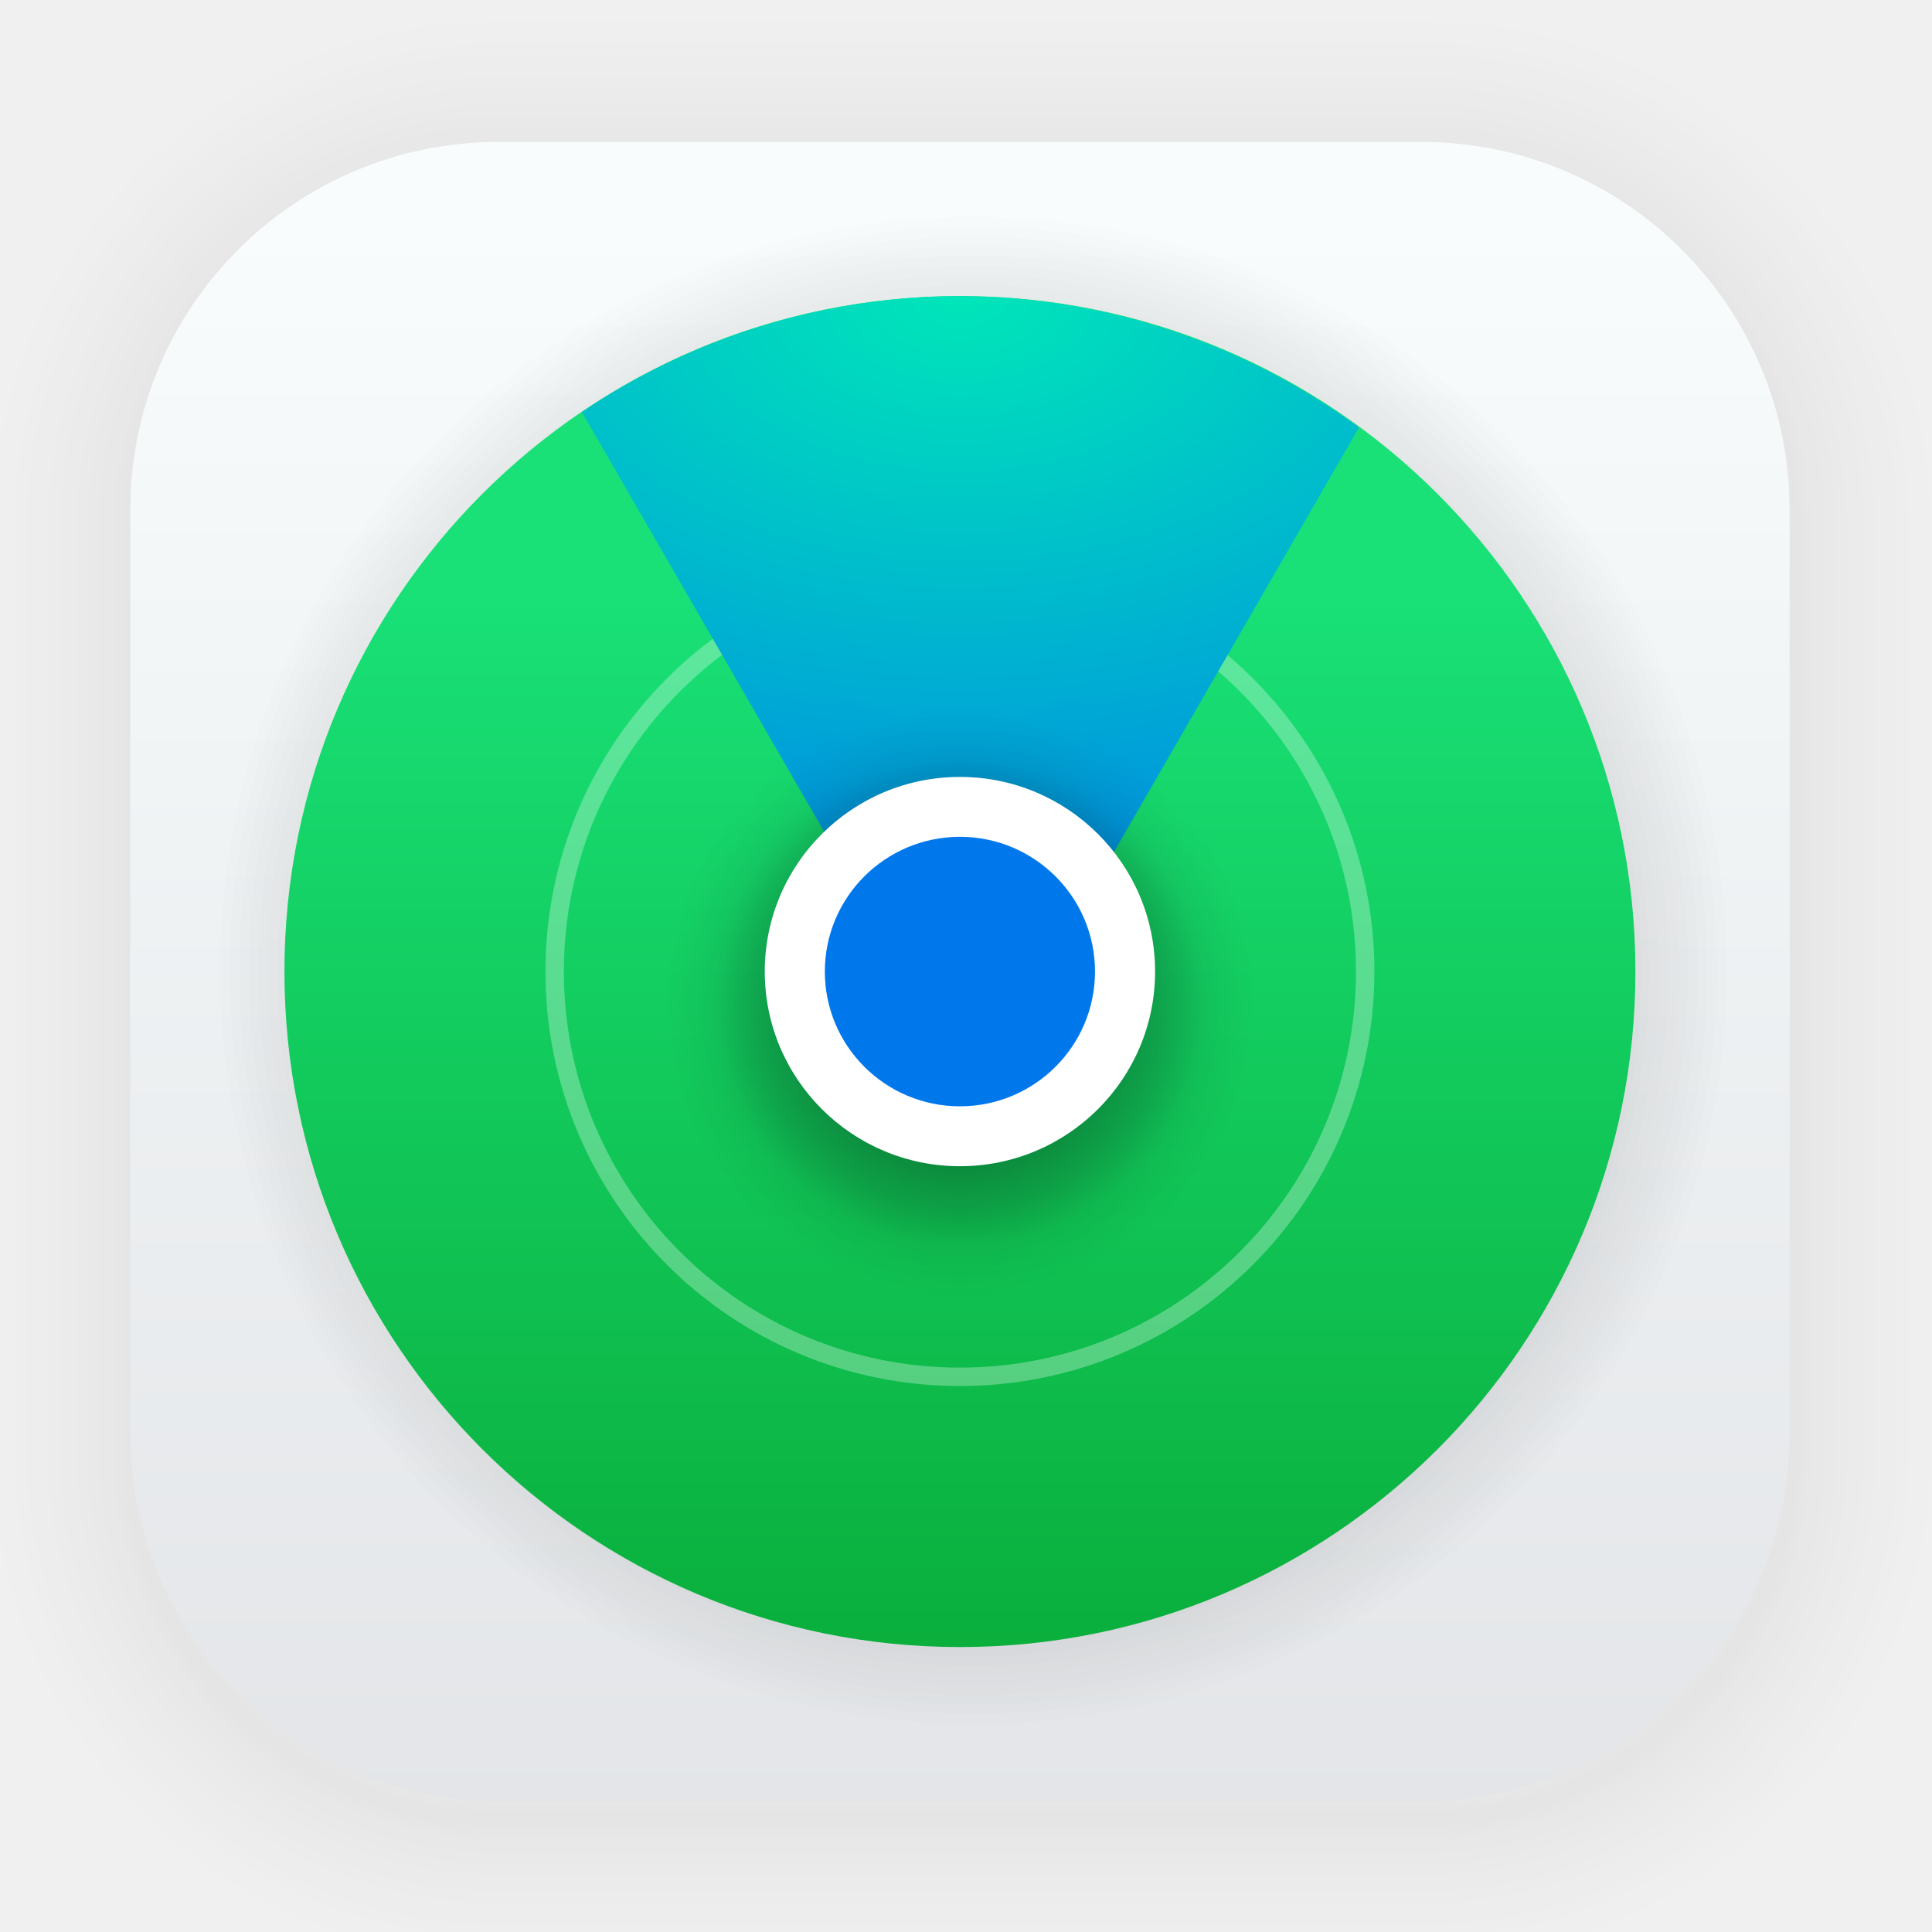
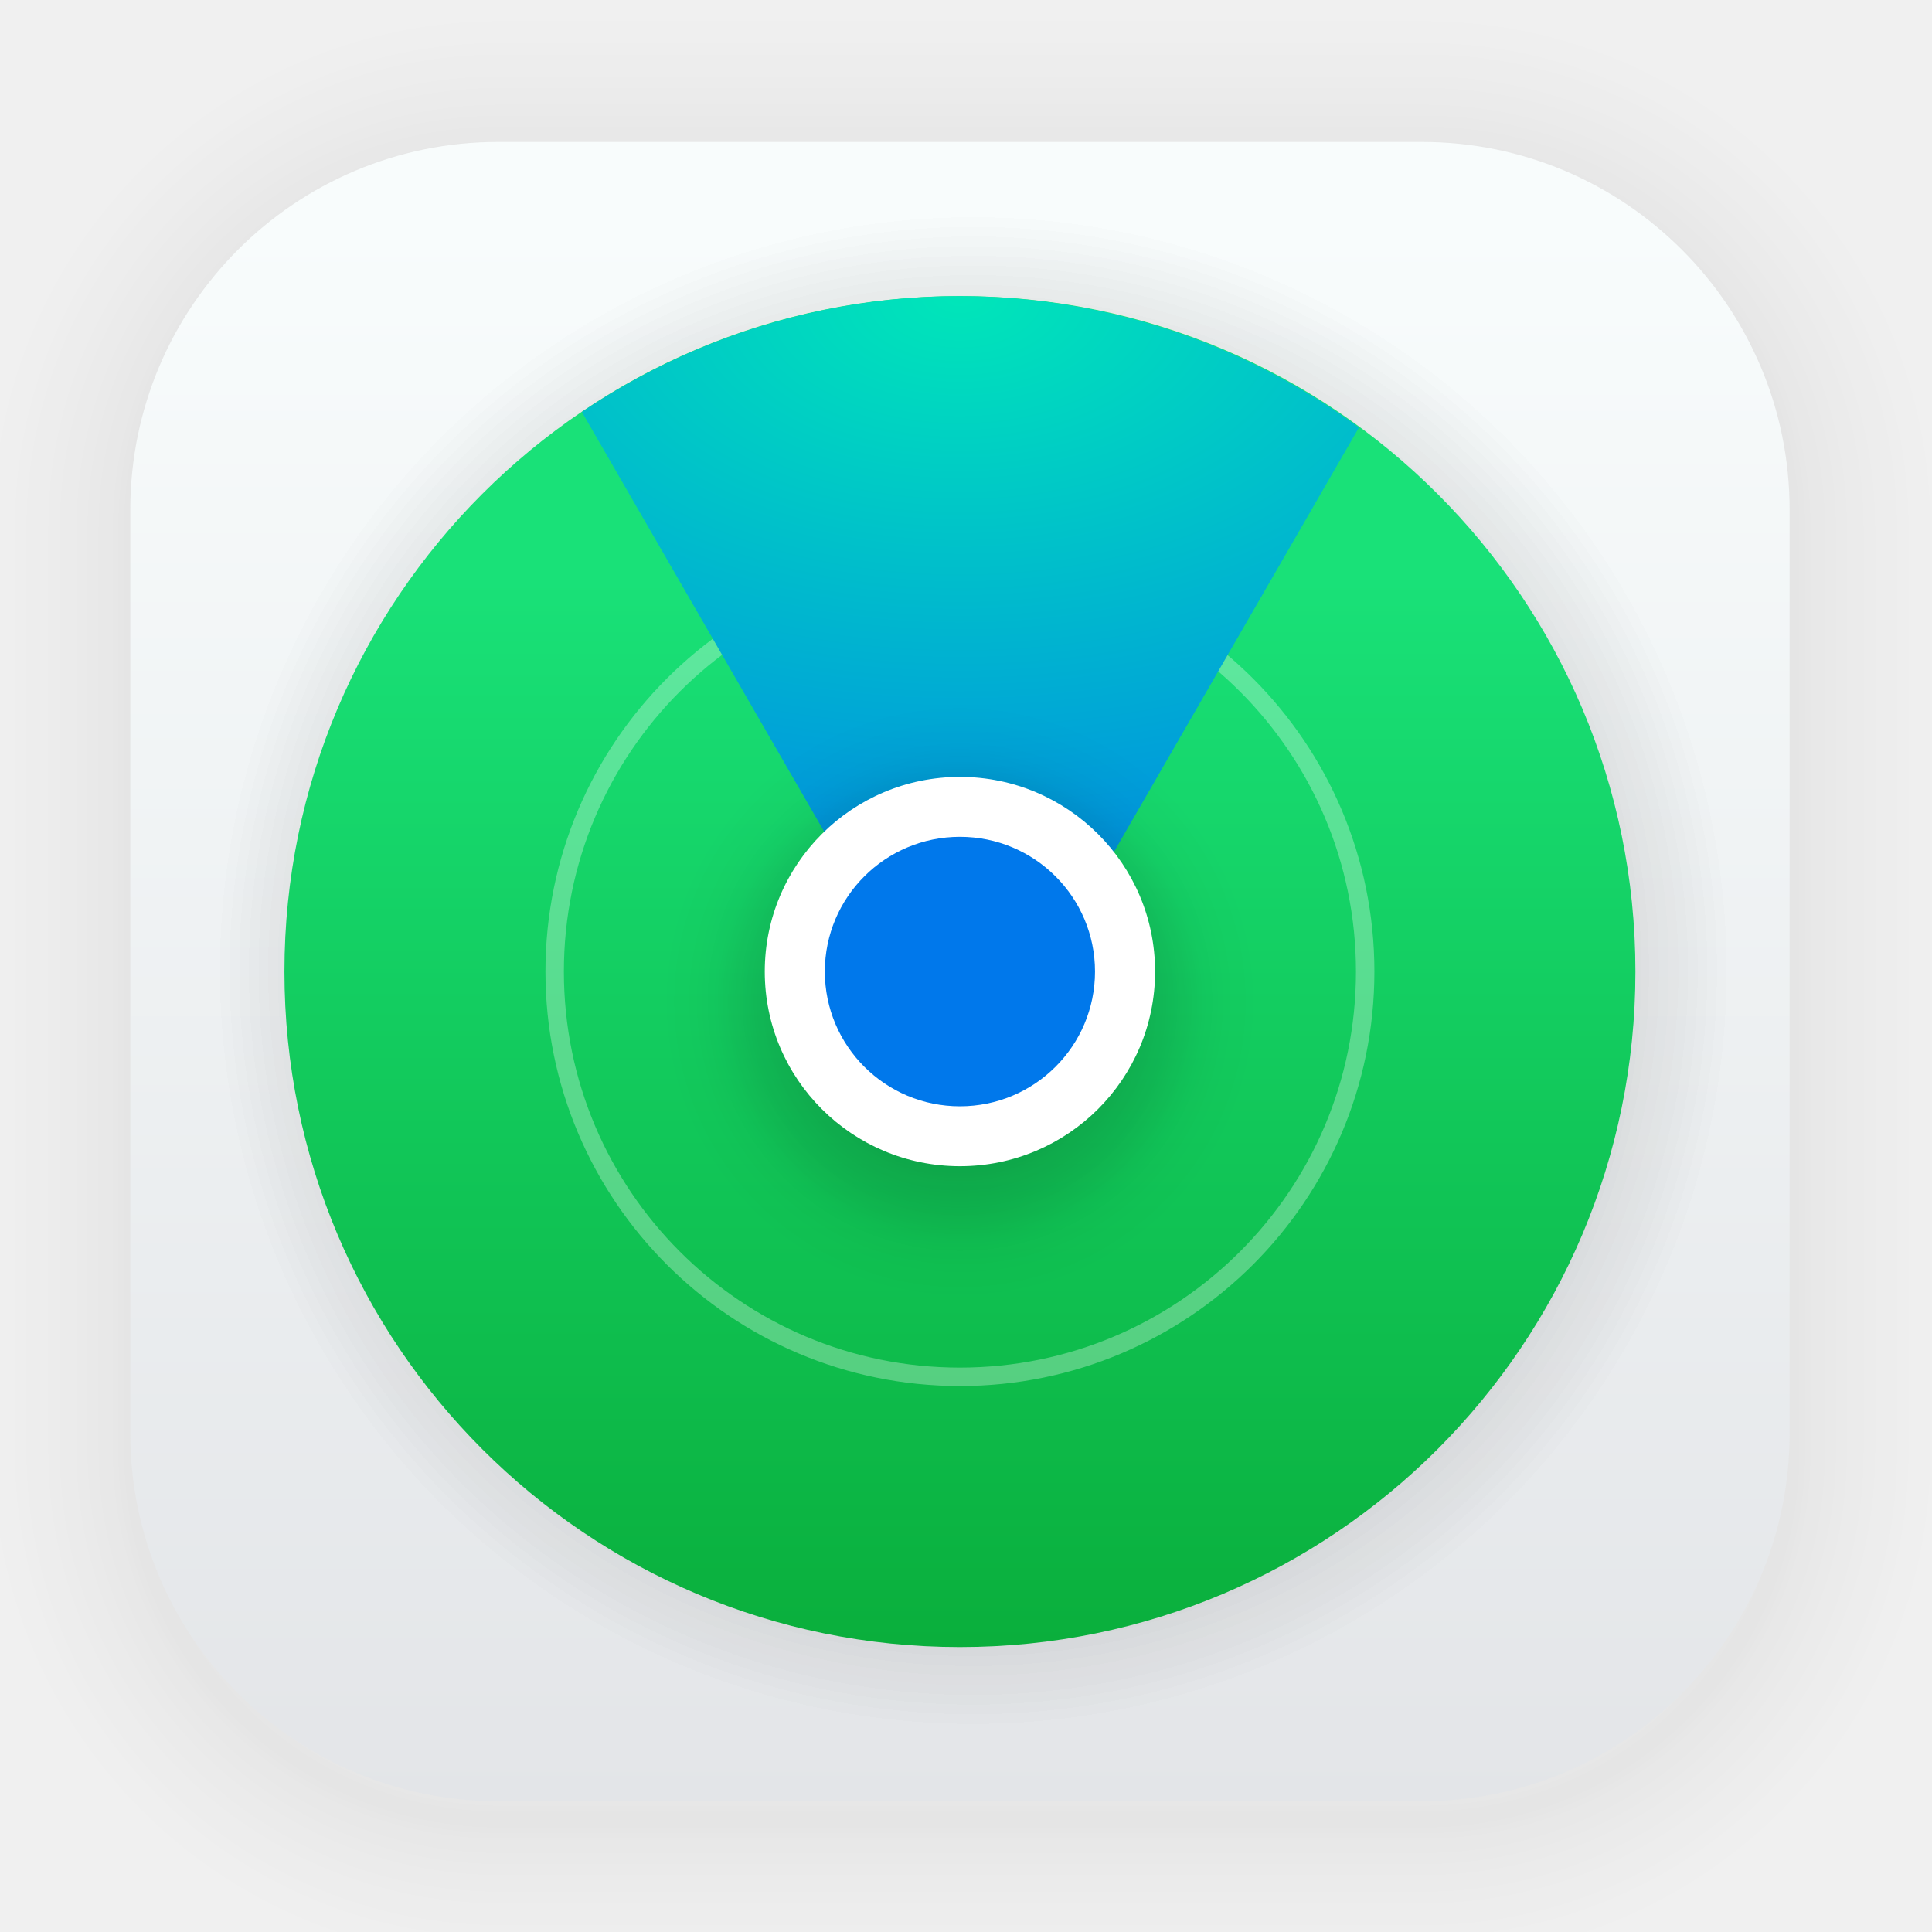
<svg xmlns="http://www.w3.org/2000/svg" xmlns:xlink="http://www.w3.org/1999/xlink" width="128" height="128" viewBox="0 0 33.867 33.867" version="1.1" id="svg2117">
  <defs id="defs2111">
    <linearGradient id="linearGradient1406">
      <stop style="stop-color:#000000;stop-opacity:0.306" offset="0" id="stop1402" />
      <stop style="stop-color:#000000;stop-opacity:0.306;" offset="0.477" id="stop1424" />
      <stop style="stop-color:#000000;stop-opacity:0.282;" offset="0.533" id="stop1438" />
      <stop style="stop-color:#000000;stop-opacity:0.224;" offset="0.607" id="stop1444" />
      <stop style="stop-color:#000000;stop-opacity:0.184;" offset="0.657" id="stop1454" />
      <stop style="stop-color:#000000;stop-opacity:0.141;" offset="0.7" id="stop1456" />
      <stop style="stop-color:#000000;stop-opacity:0.129;" offset="0.712" id="stop1476" />
      <stop style="stop-color:#000000;stop-opacity:0.071;" offset="0.765" id="stop1474" />
      <stop style="stop-color:#000000;stop-opacity:0.059;" offset="0.781" id="stop1472" />
      <stop style="stop-color:#000000;stop-opacity:0.051;" offset="0.794" id="stop1464" />
      <stop style="stop-color:#000000;stop-opacity:0.047;" offset="0.807" id="stop1458" />
      <stop style="stop-color:#000000;stop-opacity:0.035;" offset="0.829" id="stop1448" />
      <stop style="stop-color:#000000;stop-opacity:0.027;" offset="0.854" id="stop1416" />
      <stop style="stop-color:#000000;stop-opacity:0" offset="0.936" id="stop1414" />
      <stop style="stop-color:#000000;stop-opacity:0;" offset="1" id="stop1404" />
    </linearGradient>
    <linearGradient xlink:href="#linearGradient1630" id="linearGradient912" gradientUnits="userSpaceOnUse" gradientTransform="matrix(0.9757321,0,0,0.9757321,-111.8891,-37.23413)" x1="132.211" y1="42.152" x2="132.211" y2="70.68" />
    <linearGradient id="linearGradient1630">
      <stop id="stop1626" offset="0" style="stop-color:#f8fcfc;stop-opacity:1;" />
      <stop id="stop1628" offset="1" style="stop-color:#e3e5e8;stop-opacity:1" />
    </linearGradient>
    <linearGradient id="linearGradient895">
      <stop id="stop3335" offset="0" />
      <stop id="stop3337" offset="1" stop-opacity="0" />
    </linearGradient>
    <linearGradient gradientTransform="matrix(1.940077,0,0,1.940077,-58.24537,18.36238)" gradientUnits="userSpaceOnUse" y2="5.381" x2="35.718" y1="-4.233" x1="35.718" id="linearGradient2989" xlink:href="#linearGradient2987" />
    <linearGradient id="linearGradient2987">
      <stop id="stop2983" offset="0" style="stop-color:#19e178;stop-opacity:1" />
      <stop id="stop2985" offset="1" style="stop-color:#0aaf3c;stop-opacity:1" />
    </linearGradient>
    <linearGradient id="linearGradient3015">
      <stop id="stop3011" offset="0" style="stop-color:#00e6b9;stop-opacity:1" />
      <stop id="stop3013" offset="1" style="stop-color:#0078eb;stop-opacity:1" />
    </linearGradient>
    <radialGradient xlink:href="#linearGradient1406" id="radialGradient1428" gradientUnits="userSpaceOnUse" cx="25.88" cy="17.612" fx="25.88" fy="17.612" r="4.638" gradientTransform="matrix(1.192425,0,0,1.192425,-14.03243,-3.446273)" />
    <radialGradient xlink:href="#linearGradient3015" id="radialGradient1478" cx="16.827" cy="5.362" fx="16.827" fy="5.362" r="6.811" gradientTransform="matrix(3.108059,0,0,1.945558,-35.47223,-5.241142)" gradientUnits="userSpaceOnUse" />
    <radialGradient xlink:href="#linearGradient1406" id="radialGradient1482" gradientUnits="userSpaceOnUse" gradientTransform="matrix(3.061855,0,0,3.061855,-62.17992,-36.91192)" cx="25.88" cy="17.612" fx="25.88" fy="17.612" r="4.638" />
  </defs>
  <g id="layer1">
    <g style="opacity:0.14" transform="matrix(0.9757321,0,0,0.9757321,-65.82999,-36.91463)" id="g1702">
      <rect ry="6.61" rx="6.61" y="40.71" x="69.84" height="29.811" width="29.811" id="rect1634" style="fill:none;fill-opacity:1;stroke:#000000;stroke-width:0.1;stroke-linecap:round;stroke-linejoin:round;stroke-miterlimit:4;stroke-dasharray:none;stroke-opacity:0.02" />
      <rect style="fill:none;fill-opacity:1;stroke:#000000;stroke-width:0.2;stroke-linecap:round;stroke-linejoin:round;stroke-miterlimit:4;stroke-dasharray:none;stroke-opacity:0.02" id="rect1638" width="29.811" height="29.811" x="69.84" y="40.71" rx="6.61" ry="6.61" />
      <rect ry="6.61" rx="6.61" y="40.71" x="69.84" height="29.811" width="29.811" id="rect1640" style="fill:none;fill-opacity:1;stroke:#000000;stroke-width:0.3;stroke-linecap:round;stroke-linejoin:round;stroke-miterlimit:4;stroke-dasharray:none;stroke-opacity:0.02" />
      <rect style="fill:none;fill-opacity:1;stroke:#000000;stroke-width:0.4;stroke-linecap:round;stroke-linejoin:round;stroke-miterlimit:4;stroke-dasharray:none;stroke-opacity:0.02" id="rect1642" width="29.811" height="29.811" x="69.84" y="40.71" rx="6.61" ry="6.61" />
      <rect ry="6.61" rx="6.61" y="40.71" x="69.84" height="29.811" width="29.811" id="rect1644" style="fill:none;fill-opacity:1;stroke:#000000;stroke-width:0.5;stroke-linecap:round;stroke-linejoin:round;stroke-miterlimit:4;stroke-dasharray:none;stroke-opacity:0.02" />
      <rect style="fill:none;fill-opacity:1;stroke:#000000;stroke-width:0.6;stroke-linecap:round;stroke-linejoin:round;stroke-miterlimit:4;stroke-dasharray:none;stroke-opacity:0.02" id="rect1646" width="29.811" height="29.811" x="69.84" y="40.71" rx="6.61" ry="6.61" />
      <rect ry="6.61" rx="6.61" y="40.71" x="69.84" height="29.811" width="29.811" id="rect1648" style="fill:none;fill-opacity:1;stroke:#000000;stroke-width:0.7;stroke-linecap:round;stroke-linejoin:round;stroke-miterlimit:4;stroke-dasharray:none;stroke-opacity:0.02" />
      <rect style="fill:none;fill-opacity:1;stroke:#000000;stroke-width:0.8;stroke-linecap:round;stroke-linejoin:round;stroke-miterlimit:4;stroke-dasharray:none;stroke-opacity:0.02" id="rect1650" width="29.811" height="29.811" x="69.84" y="40.71" rx="6.61" ry="6.61" />
      <rect ry="6.61" rx="6.61" y="40.71" x="69.84" height="29.811" width="29.811" id="rect1652" style="fill:none;fill-opacity:1;stroke:#000000;stroke-width:1;stroke-linecap:round;stroke-linejoin:round;stroke-miterlimit:4;stroke-dasharray:none;stroke-opacity:0.02" />
      <rect style="fill:none;fill-opacity:1;stroke:#000000;stroke-width:1.2;stroke-linecap:round;stroke-linejoin:round;stroke-miterlimit:4;stroke-dasharray:none;stroke-opacity:0.02" id="rect1654" width="29.811" height="29.811" x="69.84" y="40.71" rx="6.61" ry="6.61" />
      <rect ry="6.61" rx="6.61" y="40.71" x="69.84" height="29.811" width="29.811" id="rect1656" style="fill:none;fill-opacity:1;stroke:#000000;stroke-width:1.4;stroke-linecap:round;stroke-linejoin:round;stroke-miterlimit:4;stroke-dasharray:none;stroke-opacity:0.02" />
      <rect style="fill:none;fill-opacity:1;stroke:#000000;stroke-width:1.6;stroke-linecap:round;stroke-linejoin:round;stroke-miterlimit:4;stroke-dasharray:none;stroke-opacity:0.02" id="rect1658" width="29.811" height="29.811" x="69.84" y="40.71" rx="6.61" ry="6.61" />
      <rect ry="6.61" rx="6.61" y="40.71" x="69.84" height="29.811" width="29.811" id="rect1660" style="fill:none;fill-opacity:1;stroke:#000000;stroke-width:1.8;stroke-linecap:round;stroke-linejoin:round;stroke-miterlimit:4;stroke-dasharray:none;stroke-opacity:0.02" />
      <rect style="fill:none;fill-opacity:1;stroke:#000000;stroke-width:2;stroke-linecap:round;stroke-linejoin:round;stroke-miterlimit:4;stroke-dasharray:none;stroke-opacity:0.02" id="rect1662" width="29.811" height="29.811" x="69.84" y="40.71" rx="6.61" ry="6.61" />
      <rect ry="6.61" rx="6.61" y="40.71" x="69.84" height="29.811" width="29.811" id="rect1664" style="fill:none;fill-opacity:1;stroke:#000000;stroke-width:2.2;stroke-linecap:round;stroke-linejoin:round;stroke-miterlimit:4;stroke-dasharray:none;stroke-opacity:0.02" />
      <rect style="fill:none;fill-opacity:1;stroke:#000000;stroke-width:2.6;stroke-linecap:round;stroke-linejoin:round;stroke-miterlimit:4;stroke-dasharray:none;stroke-opacity:0.02" id="rect1666" width="29.811" height="29.811" x="69.84" y="40.71" rx="6.61" ry="6.61" />
      <rect ry="6.61" rx="6.61" y="40.71" x="69.84" height="29.811" width="29.811" id="rect1668" style="fill:none;fill-opacity:1;stroke:#000000;stroke-width:3;stroke-linecap:round;stroke-linejoin:round;stroke-miterlimit:4;stroke-dasharray:none;stroke-opacity:0.02" />
      <rect style="fill:none;fill-opacity:1;stroke:#000000;stroke-width:3.4;stroke-linecap:round;stroke-linejoin:round;stroke-miterlimit:4;stroke-dasharray:none;stroke-opacity:0.02" id="rect1670" width="29.811" height="29.811" x="69.84" y="40.71" rx="6.61" ry="6.61" />
      <rect ry="6.61" rx="6.61" y="40.71" x="69.84" height="29.811" width="29.811" id="rect1672" style="fill:none;fill-opacity:1;stroke:#000000;stroke-width:3.8;stroke-linecap:round;stroke-linejoin:round;stroke-miterlimit:4;stroke-dasharray:none;stroke-opacity:0.02" />
      <rect style="fill:none;fill-opacity:1;stroke:#000000;stroke-width:4.2;stroke-linecap:round;stroke-linejoin:round;stroke-miterlimit:4;stroke-dasharray:none;stroke-opacity:0.02" id="rect1674" width="29.811" height="29.811" x="69.84" y="40.71" rx="6.61" ry="6.61" />
      <rect ry="6.61" rx="6.61" y="40.71" x="69.84" height="29.811" width="29.811" id="rect1676" style="fill:none;fill-opacity:1;stroke:#000000;stroke-width:4.6;stroke-linecap:round;stroke-linejoin:round;stroke-miterlimit:4;stroke-dasharray:none;stroke-opacity:0.02" />
      <rect style="fill:none;fill-opacity:1;stroke:#000000;stroke-width:5;stroke-linecap:round;stroke-linejoin:round;stroke-miterlimit:4;stroke-dasharray:none;stroke-opacity:0.02" id="rect1678" width="29.811" height="29.811" x="69.84" y="40.71" rx="6.61" ry="6.61" />
    </g>
    <rect style="fill:url(#linearGradient912);fill-opacity:1;stroke-width:2.688;stroke-linecap:round;stroke-linejoin:round" id="rect910" width="29.087" height="29.087" x="2.284" y="2.488" rx="6.449" ry="6.449" />
    <circle style="opacity:1;fill:url(#radialGradient1482);fill-opacity:1;stroke:none;stroke-width:4.35;stroke-linecap:square;stroke-linejoin:round;paint-order:stroke markers fill" id="circle1484" cx="17.06" cy="17.014" r="14.202" />
    <circle style="opacity:1;fill:url(#radialGradient1482);fill-opacity:1;stroke:none;stroke-width:4.35;stroke-linecap:square;stroke-linejoin:round;paint-order:stroke markers fill" id="circle1480" cx="17.06" cy="17.014" r="14.202" />
    <circle style="fill:url(#linearGradient2989);fill-opacity:1;stroke:none;stroke-width:0.538;stroke-linecap:round;stroke-linejoin:round;stroke-miterlimit:4;stroke-dasharray:none;stroke-opacity:1" id="path2981" cx="16.827" cy="17.031" r="11.841" />
    <circle r="7.104" cy="17.031" cx="16.827" id="circle3019" style="opacity:0.3;fill:none;fill-opacity:1;stroke:#ffffff;stroke-width:0.323;stroke-linecap:round;stroke-linejoin:round;stroke-miterlimit:4;stroke-dasharray:none;stroke-opacity:1" />
    <path style="fill:url(#radialGradient1478);fill-opacity:1;stroke:none;stroke-width:0.538;stroke-linecap:round;stroke-linejoin:round;stroke-miterlimit:4;stroke-dasharray:none;stroke-opacity:1" d="M 16.827,5.191 C 14.465,5.192 12.157,5.899 10.2,7.222 L 17.09,19.155 23.822,7.494 C 21.795,6.002 19.344,5.195 16.827,5.191 Z" id="circle3003" />
-     <circle style="opacity:1;fill:url(#radialGradient1428);fill-opacity:1;stroke:none;stroke-width:1.694;stroke-linecap:square;stroke-linejoin:round;paint-order:stroke markers fill" id="path1356" cx="16.827" cy="17.555" r="5.531" />
+     <circle style="opacity:0.537;fill:url(#radialGradient1428);fill-opacity:1;stroke:none;stroke-width:1.694;stroke-linecap:square;stroke-linejoin:round;paint-order:stroke markers fill" id="path1356" cx="16.827" cy="17.555" r="5.531" />
    <ellipse style="fill:#ffffff;fill-opacity:1;stroke:none;stroke-width:0.552;stroke-linecap:round;stroke-linejoin:round;stroke-miterlimit:4;stroke-dasharray:none;stroke-opacity:1" id="path2991" cx="16.827" cy="17.031" rx="3.421" ry="3.412" />
    <ellipse ry="2.362" rx="2.368" cy="17.031" cx="16.827" id="ellipse2995" style="fill:#0078eb;fill-opacity:1;stroke:none;stroke-width:0.382;stroke-linecap:round;stroke-linejoin:round;stroke-miterlimit:4;stroke-dasharray:none;stroke-opacity:1" />
  </g>
</svg>
